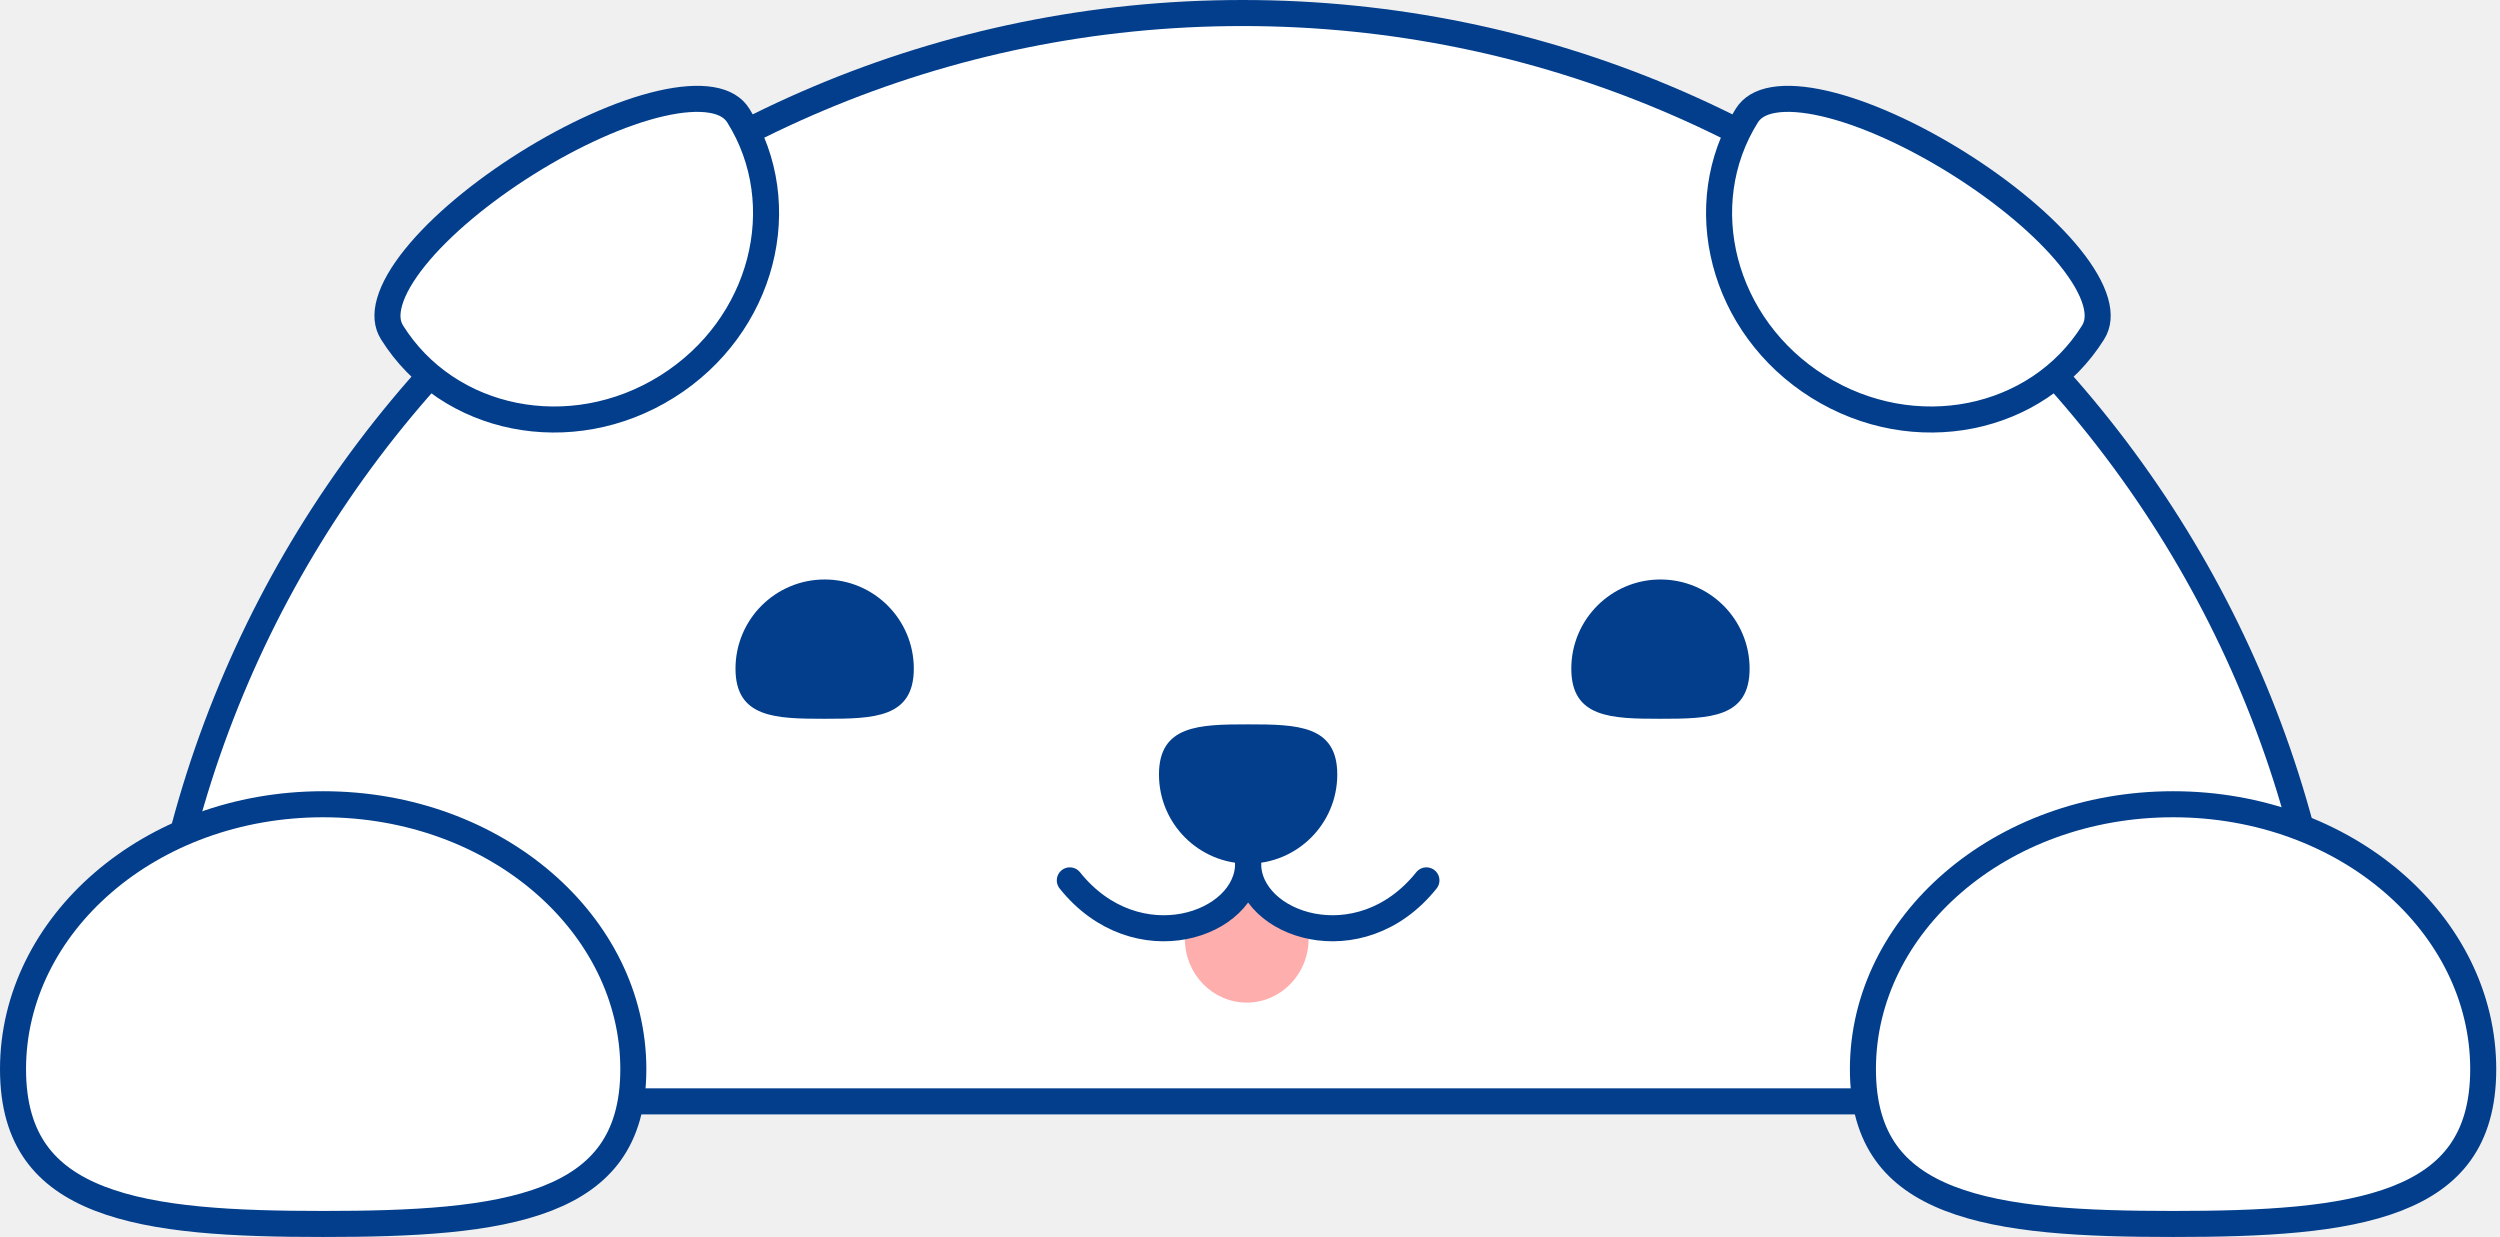
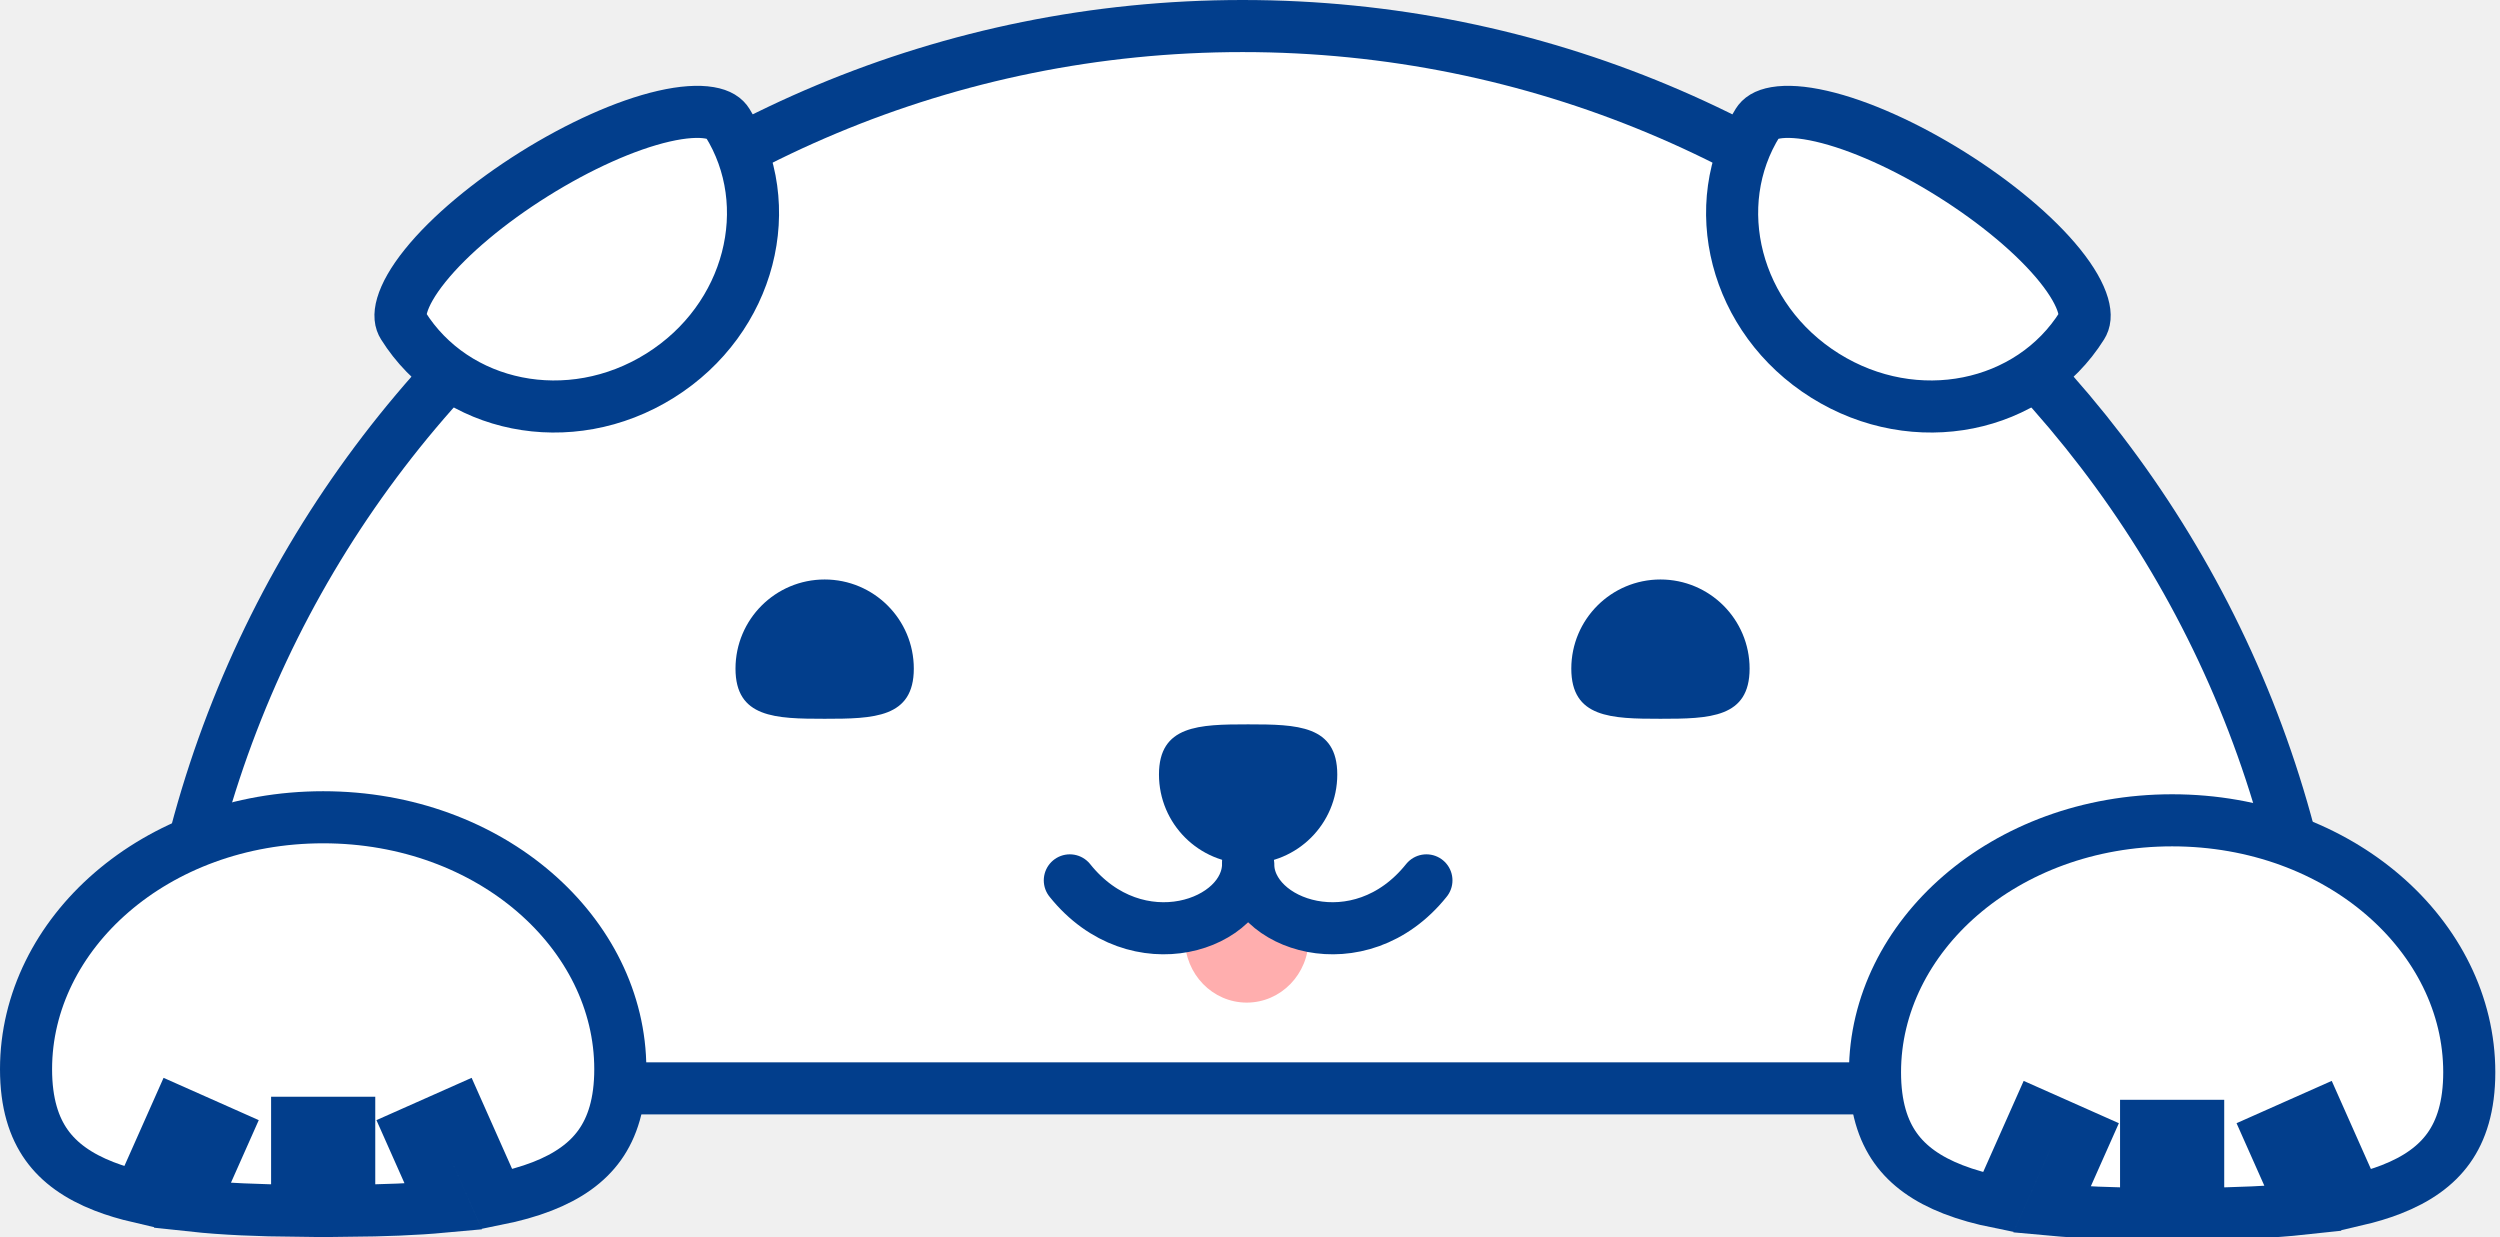
<svg xmlns="http://www.w3.org/2000/svg" width="384" height="190" viewBox="0 0 384 190" fill="none">
-   <path d="M190.856 2C283.14 2 358.092 76.653 359.159 169.171H22.553C23.62 76.653 98.572 2 190.856 2Z" fill="white" stroke="#023E8C" stroke-width="4" />
-   <path d="M49.64 123.532C76.244 123.532 97.279 142.023 97.279 164.224C97.279 169.795 95.971 173.922 93.75 177.036C91.523 180.159 88.251 182.441 84.015 184.09C75.435 187.43 63.398 188 49.64 188C35.881 188 23.845 187.43 15.265 184.09C11.029 182.441 7.756 180.159 5.529 177.036C3.308 173.922 2 169.795 2 164.224C2 142.023 23.035 123.532 49.64 123.532Z" fill="white" stroke="#023E8C" stroke-width="4" />
-   <path d="M333.784 123.532C307.179 123.532 286.144 142.023 286.144 164.224C286.144 169.795 287.452 173.922 289.673 177.036C291.9 180.159 295.173 182.441 299.409 184.09C307.989 187.43 320.025 188 333.784 188C347.542 188 359.579 187.43 368.159 184.09C372.395 182.441 375.667 180.159 377.894 177.036C380.115 173.922 381.423 169.795 381.423 164.224C381.423 142.023 360.388 123.532 333.784 123.532Z" fill="white" stroke="#023E8C" stroke-width="4" />
+   <path d="M190.856 4C281.361 4 355.009 76.675 357.123 167.171H24.589C26.703 76.675 100.351 4 190.856 4Z" fill="white" stroke="#023E8C" stroke-width="8" />
+   <path d="M49.64 125.532C75.433 125.532 95.279 143.4 95.279 164.224C95.279 169.472 94.052 173.169 92.122 175.875C90.18 178.598 87.269 180.676 83.289 182.226C81.197 183.04 78.875 183.684 76.349 184.193L70.412 170.835L66.757 172.459L63.102 174.084L68.107 185.349C63.68 185.756 58.832 185.925 53.64 185.978V172.459H45.64V185.978C39.799 185.919 34.392 185.712 29.531 185.186L34.466 174.084L30.811 172.459L27.155 170.835L21.369 183.854C19.441 183.406 17.644 182.87 15.99 182.226C12.01 180.676 9.099 178.598 7.157 175.875C5.227 173.169 4 169.472 4 164.224C4 143.4 23.846 125.532 49.64 125.532Z" fill="white" stroke="#023E8C" stroke-width="8" />
+   <path d="M333.64 126C307.846 126 288 143.868 288 164.692C288 169.94 289.227 173.638 291.157 176.344C293.099 179.067 296.01 181.145 299.99 182.694C302.083 183.509 304.404 184.153 306.931 184.661L312.867 171.304L316.522 172.928L320.178 174.553L315.172 185.817C319.599 186.224 324.448 186.394 329.64 186.446V172.928H337.64V186.446C343.481 186.387 348.887 186.18 353.748 185.654L348.813 174.553L352.469 172.928L356.124 171.304L361.91 184.322C363.838 183.874 365.635 183.338 367.289 182.694C371.269 181.145 374.18 179.067 376.122 176.344C378.052 173.638 379.279 169.94 379.279 164.692C379.279 143.868 359.433 126 333.64 126Z" fill="white" stroke="#023E8C" stroke-width="8" />
  <path d="M201 144.214C201 149.619 196.747 154 191.5 154C186.253 154 182 149.619 182 144.214C182 138.809 189.064 139.117 191.5 138C196.127 139.49 201 138.809 201 144.214Z" fill="#FFAEAE" />
  <path d="M140.361 102.703C140.361 110.266 134.23 110.405 126.667 110.405C119.104 110.405 112.973 110.266 112.973 102.703C112.973 95.14 119.104 89.009 126.667 89.009C134.23 89.009 140.361 95.14 140.361 102.703Z" fill="#023E8C" />
  <path d="M268.739 102.703C268.739 110.266 262.608 110.405 255.045 110.405C247.482 110.405 241.352 110.266 241.352 102.703C241.352 95.14 247.482 89.009 255.045 89.009C262.608 89.009 268.739 95.14 268.739 102.703Z" fill="#023E8C" />
  <path d="M205.405 118.964C205.405 111.401 199.275 111.261 191.712 111.261C184.149 111.261 178.018 111.401 178.018 118.964C178.018 126.527 184.149 132.658 191.712 132.658C199.275 132.658 205.405 126.527 205.405 118.964Z" fill="#023E8C" />
-   <path d="M191.712 132.658C191.712 142.072 174.594 148.063 164.324 135.225" stroke="#023E8C" stroke-width="4" stroke-linecap="round" />
-   <path d="M191.712 132.658C191.712 142.072 208.829 148.063 219.099 135.225" stroke="#023E8C" stroke-width="4" stroke-linecap="round" />
-   <path d="M80.958 25.06C87.913 20.704 95.352 17.311 101.522 15.897C104.613 15.188 107.256 15.006 109.309 15.357C111.325 15.701 112.637 16.525 113.409 17.758C121.99 31.459 117.239 50.131 102.457 59.389C87.674 68.646 68.802 64.768 60.222 51.067C59.45 49.834 59.281 48.294 59.851 46.33C60.432 44.33 61.75 42.031 63.737 39.56C67.703 34.627 74.003 29.416 80.958 25.06Z" fill="white" stroke="#023E8C" stroke-width="4" />
-   <path d="M300.759 25.06C293.804 20.704 286.365 17.311 280.195 15.897C277.104 15.188 274.461 15.006 272.407 15.357C270.392 15.701 269.08 16.525 268.308 17.758C259.727 31.459 264.478 50.131 279.26 59.389C294.043 68.646 312.915 64.768 321.495 51.067C322.267 49.834 322.436 48.294 321.866 46.33C321.285 44.33 319.967 42.031 317.98 39.56C314.014 34.627 307.714 29.416 300.759 25.06Z" fill="white" stroke="#023E8C" stroke-width="4" />
+   <path d="M191.712 132.658C191.712 142.072 174.594 148.063 164.324 135.225" stroke="#023E8C" stroke-width="8" stroke-linecap="round" />
+   <path d="M191.712 132.658C191.712 142.072 208.829 148.063 219.099 135.225" stroke="#023E8C" stroke-width="8" stroke-linecap="round" />
+   <path d="M82.019 26.755C88.858 22.472 96.087 19.194 101.969 17.845C104.922 17.168 107.278 17.039 108.972 17.328C110.591 17.605 111.323 18.195 111.714 18.819C119.65 31.491 115.337 48.962 101.395 57.694C87.453 66.425 69.853 62.678 61.917 50.005C61.526 49.382 61.314 48.465 61.772 46.888C62.252 45.237 63.396 43.174 65.295 40.813C69.076 36.11 75.181 31.038 82.019 26.755Z" fill="white" stroke="#023E8C" stroke-width="8" />
+   <path d="M299.697 26.755C292.859 22.472 285.63 19.194 279.748 17.845C276.795 17.168 274.439 17.039 272.744 17.328C271.126 17.605 270.393 18.195 270.003 18.819C262.067 31.491 266.38 48.962 280.322 57.694C294.264 66.425 311.864 62.678 319.8 50.005C320.191 49.382 320.402 48.465 319.945 46.888C319.465 45.237 318.32 43.174 316.422 40.813C312.641 36.11 306.536 31.038 299.697 26.755Z" fill="white" stroke="#023E8C" stroke-width="8" />
</svg>
